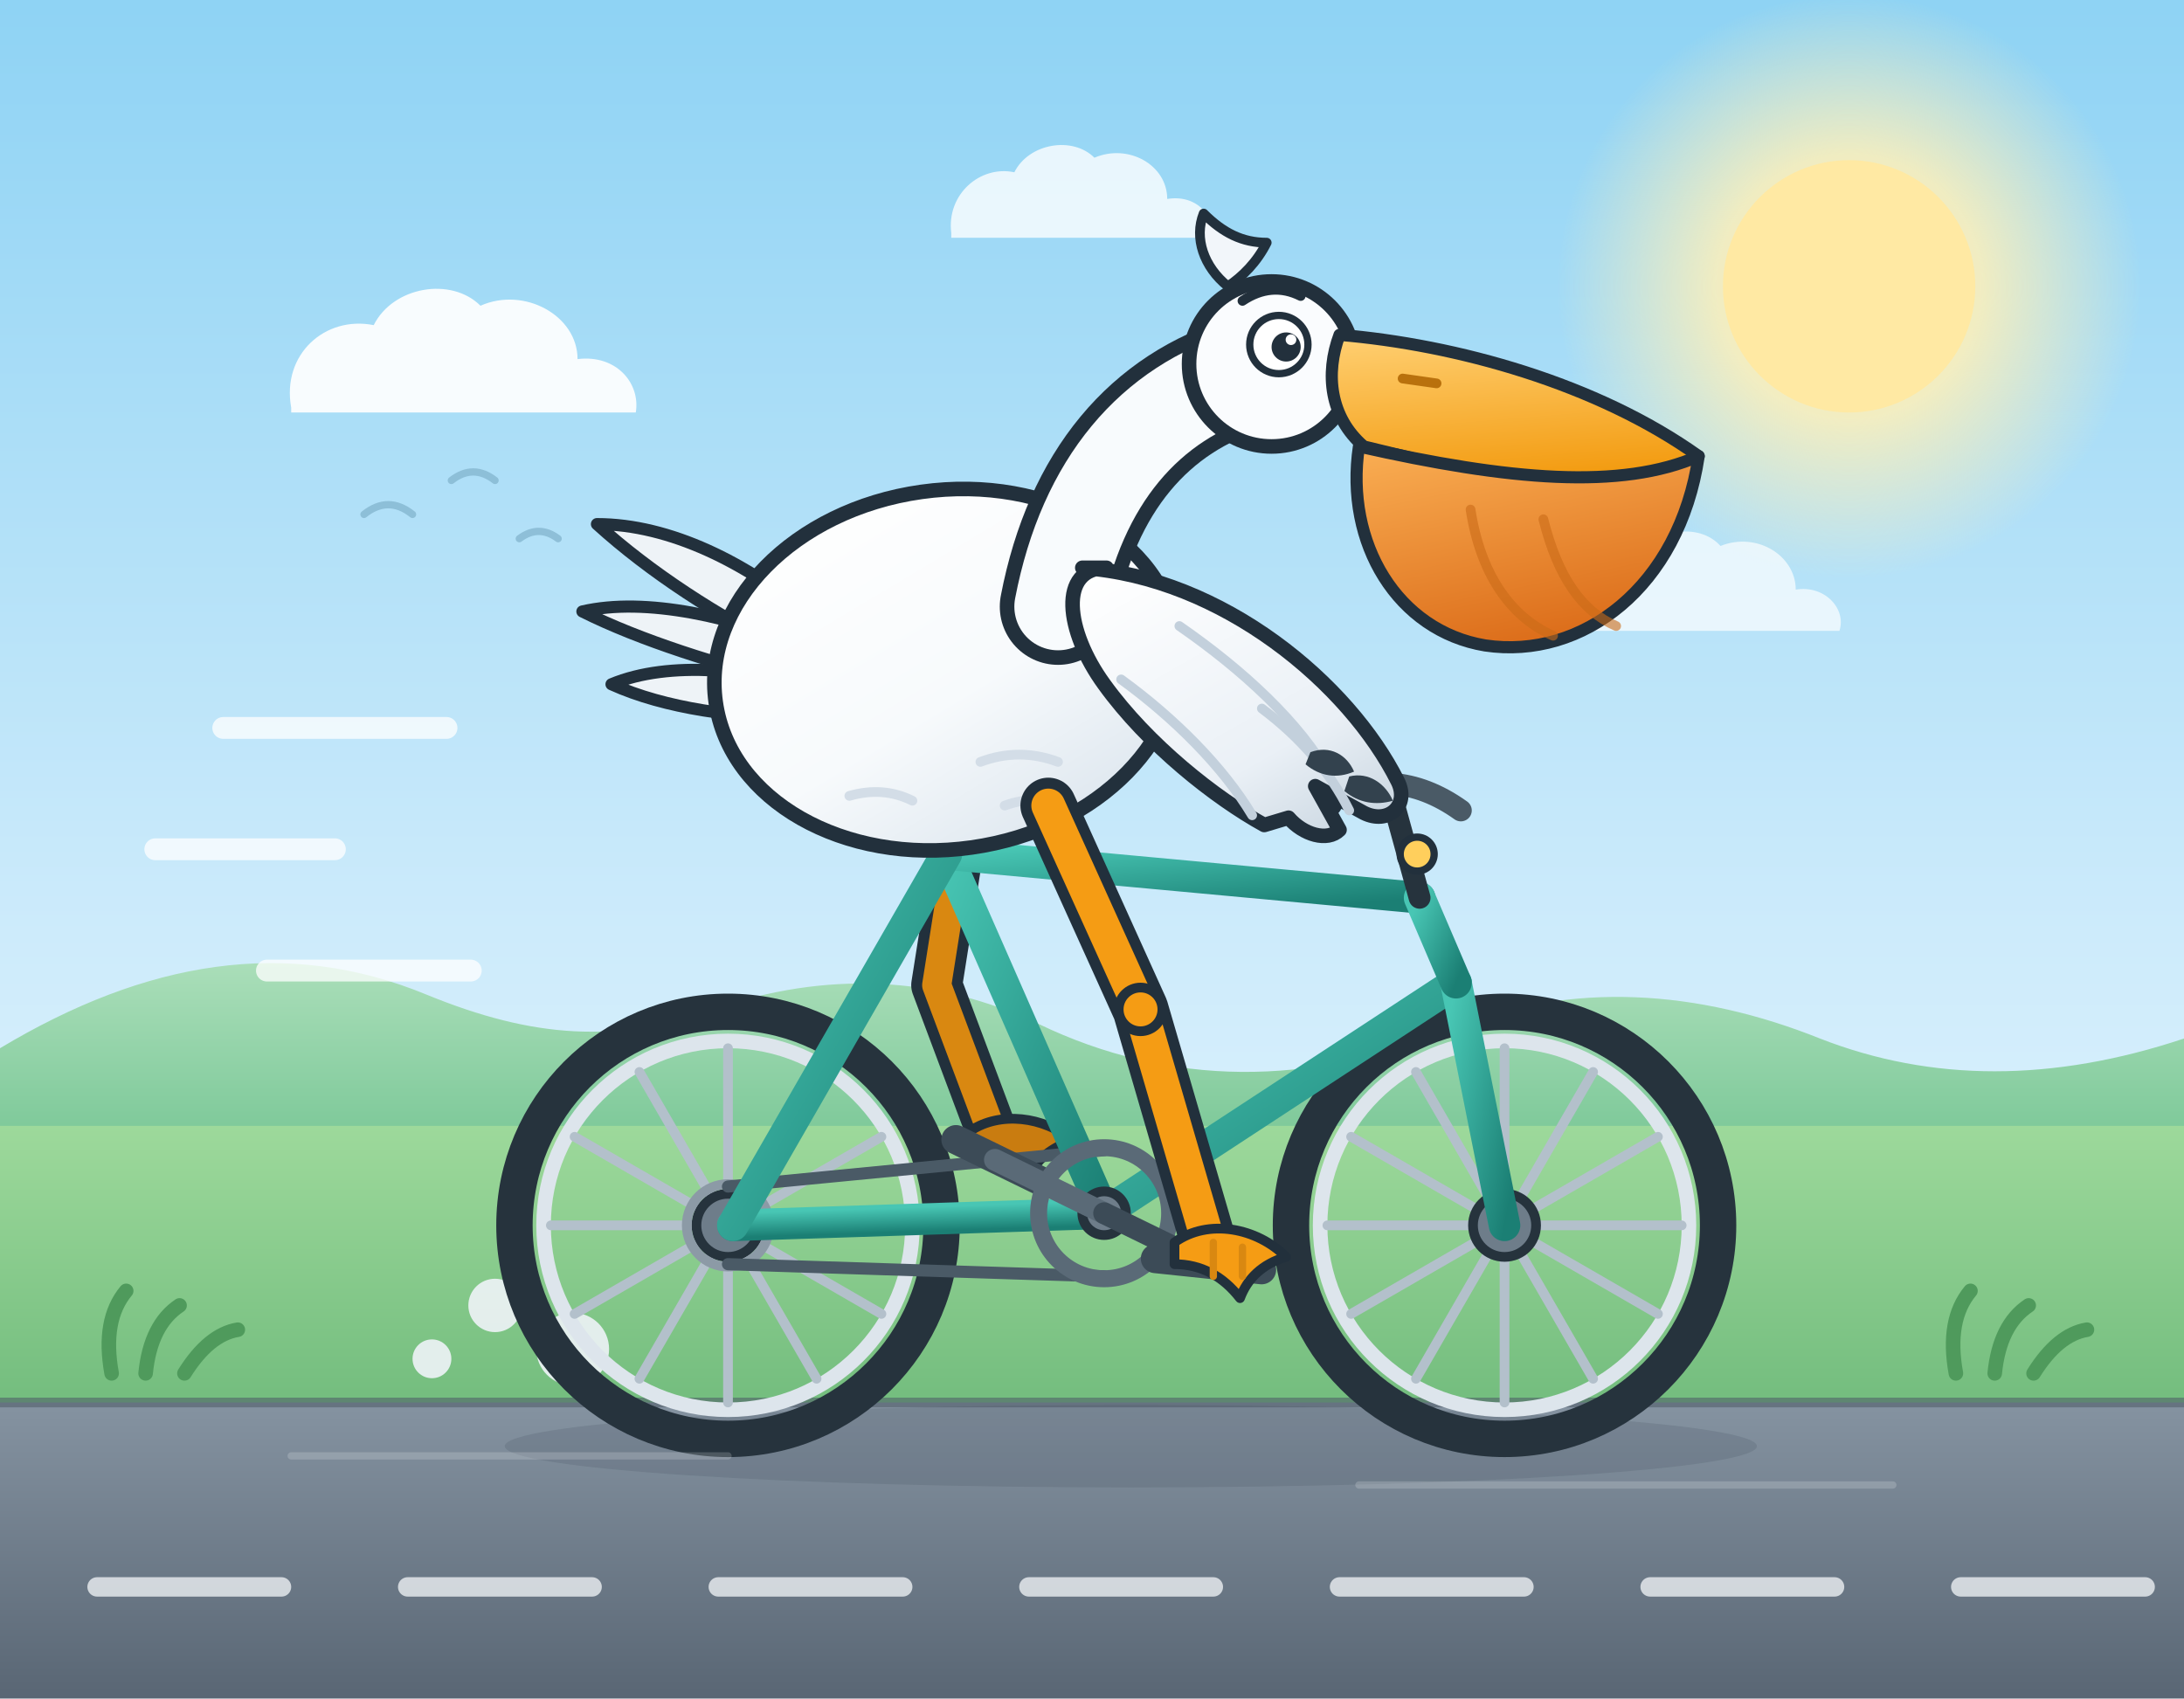
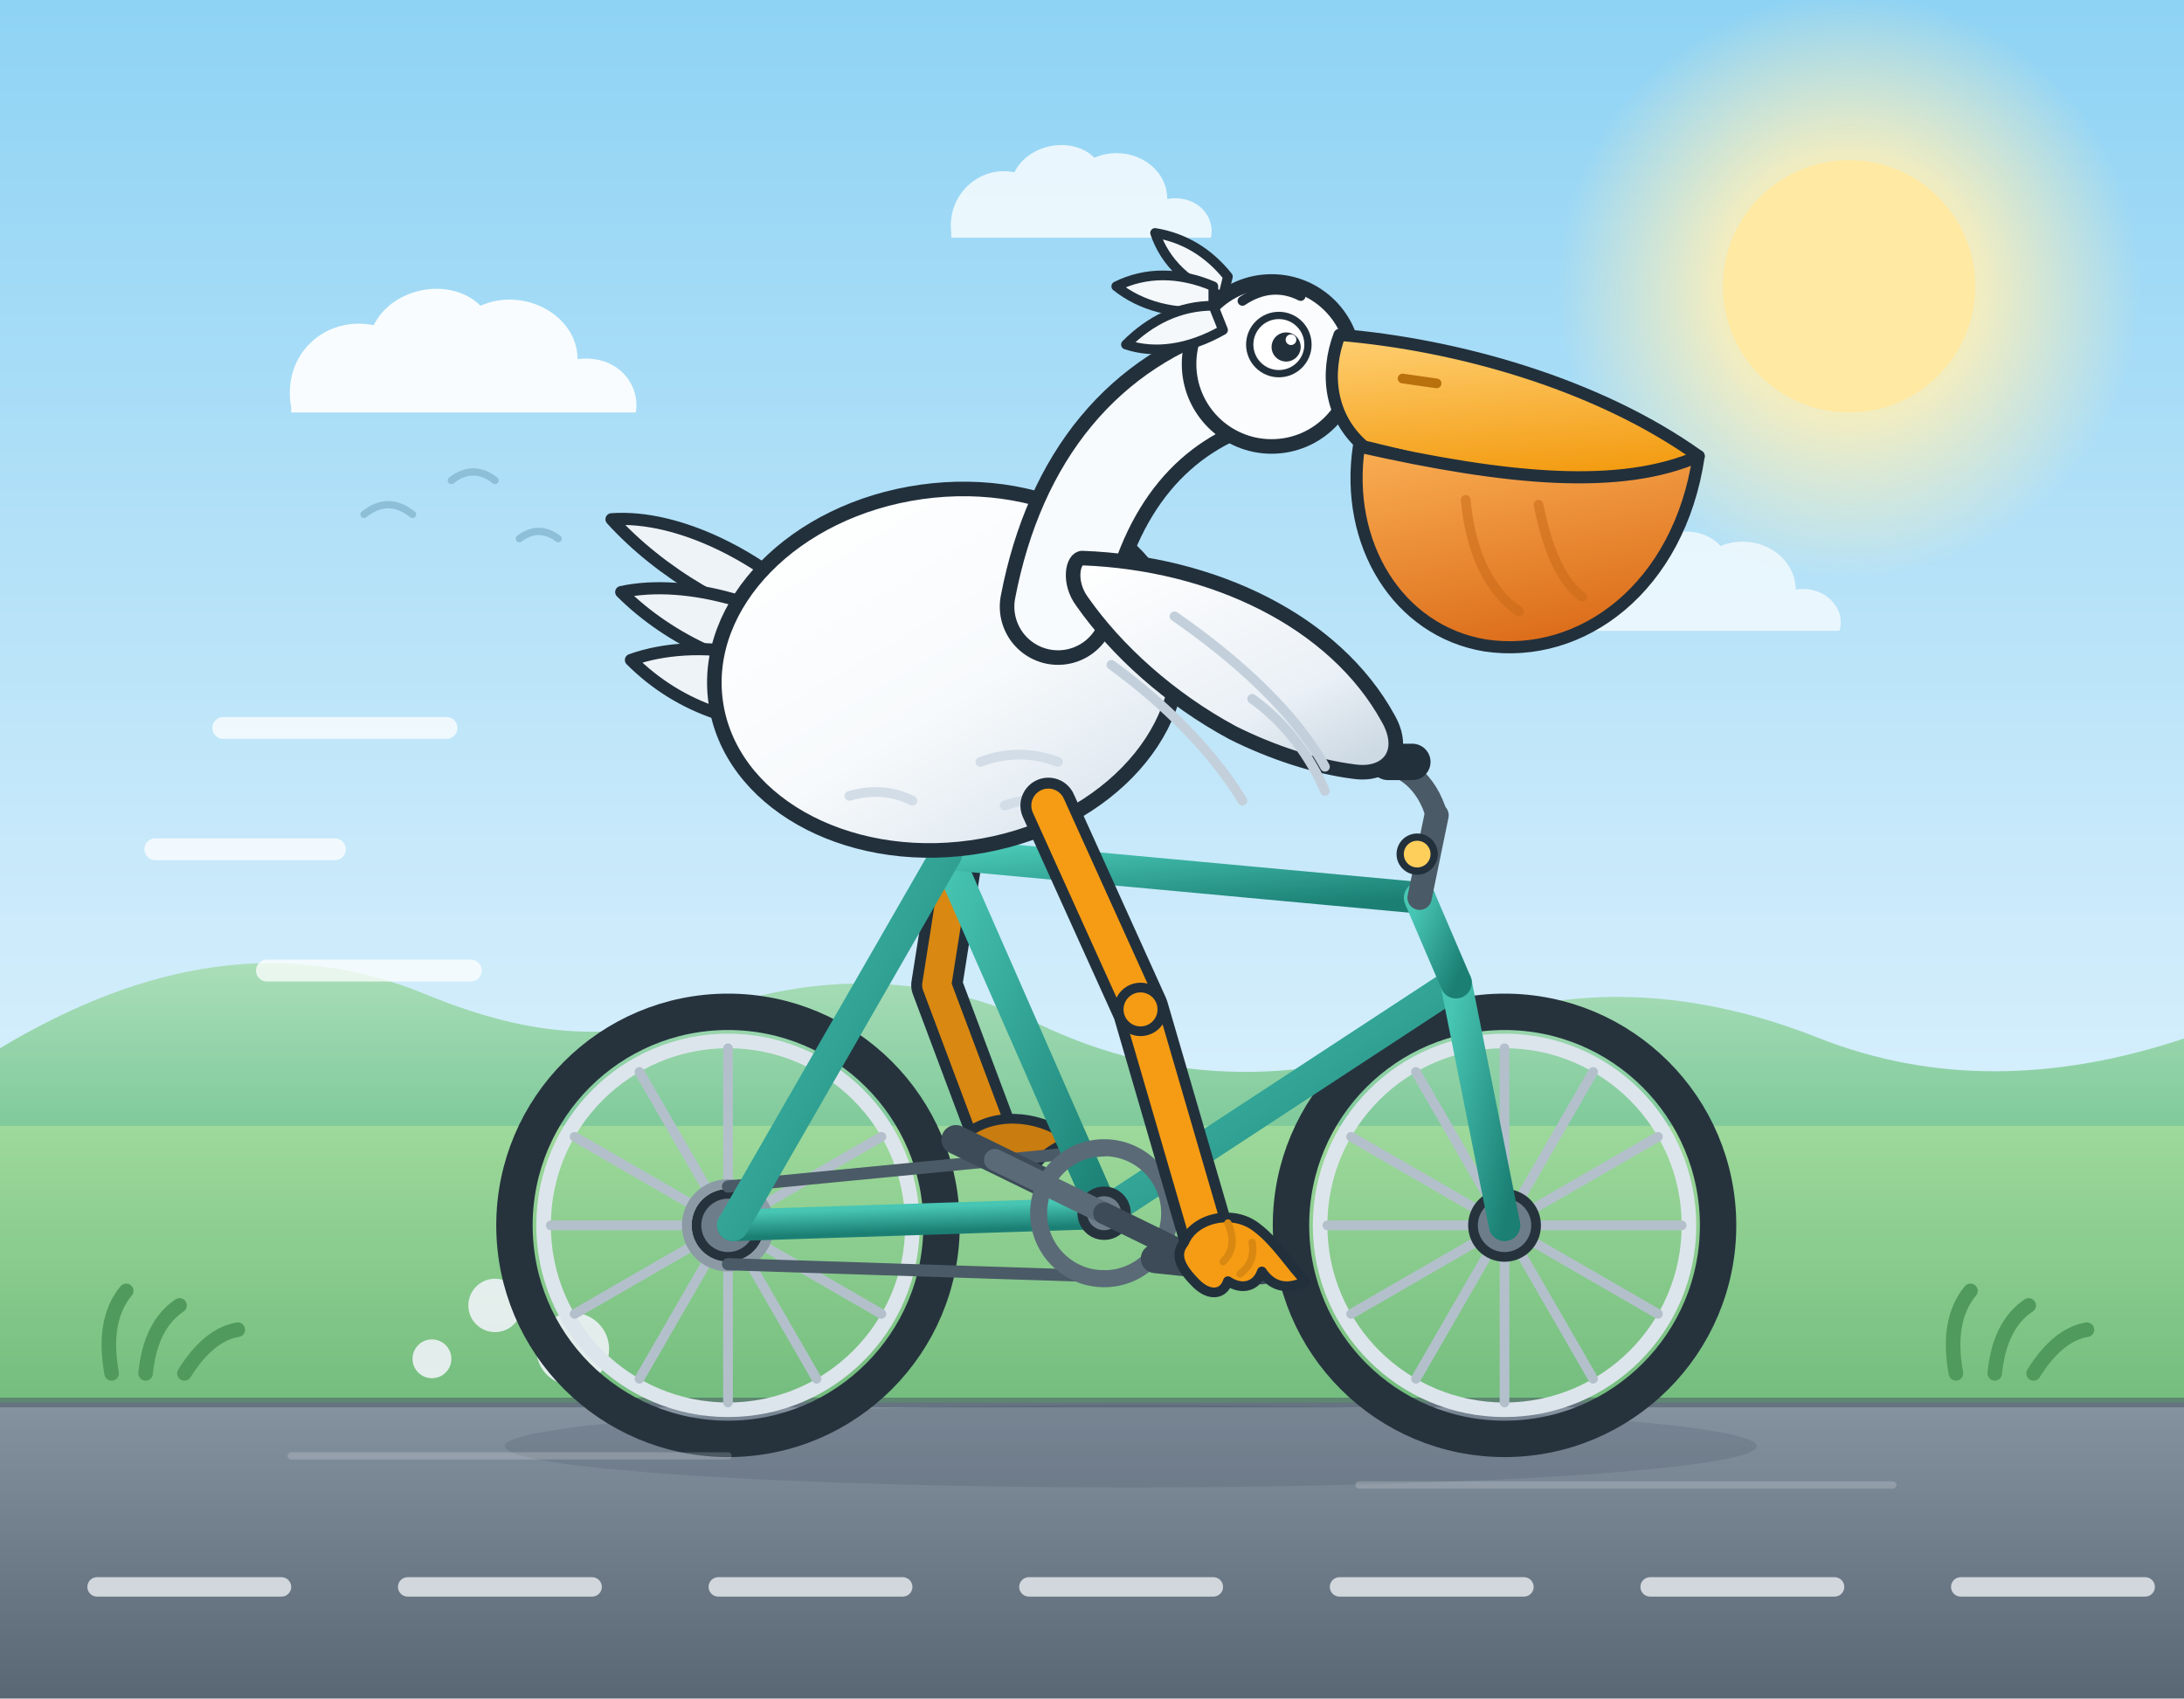
<svg xmlns="http://www.w3.org/2000/svg" width="900" height="700" viewBox="0 0 900 700" role="img" aria-label="Пеликан на велосипеде">
  <defs>
    <linearGradient id="sky" x1="0" y1="0" x2="0" y2="1">
      <stop offset="0" stop-color="#8fd3f4" />
      <stop offset="0.55" stop-color="#cdebfb" />
      <stop offset="1" stop-color="#f2fbff" />
    </linearGradient>
    <radialGradient id="sunGlow" cx="0.5" cy="0.5" r="0.5">
      <stop offset="0.45" stop-color="#fff0b8" stop-opacity="0.85" />
      <stop offset="1" stop-color="#fff0b8" stop-opacity="0" />
    </radialGradient>
    <linearGradient id="bodyGrad" x1="0.15" y1="0" x2="0.7" y2="1">
      <stop offset="0" stop-color="#ffffff" />
      <stop offset="0.6" stop-color="#f7fafc" />
      <stop offset="1" stop-color="#dee7ef" />
    </linearGradient>
    <linearGradient id="beakGrad" x1="0" y1="0" x2="0.2" y2="1">
      <stop offset="0" stop-color="#ffd073" />
      <stop offset="1" stop-color="#f39c12" />
    </linearGradient>
    <linearGradient id="pouchGrad" x1="0.1" y1="0" x2="0.45" y2="1">
      <stop offset="0" stop-color="#f9ad52" />
      <stop offset="1" stop-color="#dc6d1a" />
    </linearGradient>
    <linearGradient id="frameGrad" x1="0" y1="0" x2="1" y2="1">
      <stop offset="0" stop-color="#48c6b4" />
      <stop offset="1" stop-color="#1b7f74" />
    </linearGradient>
    <linearGradient id="roadGrad" x1="0" y1="0" x2="0" y2="1">
      <stop offset="0" stop-color="#8593a1" />
      <stop offset="1" stop-color="#596674" />
    </linearGradient>
    <linearGradient id="meadowGrad" x1="0" y1="0" x2="0" y2="1">
      <stop offset="0" stop-color="#9dd99b" />
      <stop offset="1" stop-color="#72bc7d" />
    </linearGradient>
    <linearGradient id="hillGrad" x1="0" y1="0" x2="0" y2="1">
      <stop offset="0" stop-color="#aadeb9" />
      <stop offset="1" stop-color="#7cc898" />
    </linearGradient>
    <linearGradient id="wingGrad" x1="0.1" y1="0" x2="0.8" y2="1">
      <stop offset="0" stop-color="#ffffff" />
      <stop offset="0.7" stop-color="#eaf0f6" />
      <stop offset="1" stop-color="#cdd9e3" />
    </linearGradient>
  </defs>
  <rect width="900" height="700" fill="url(#sky)" />
  <circle cx="762" cy="118" r="120" fill="url(#sunGlow)" />
  <circle cx="762" cy="118" r="52" fill="#ffe9a3" />
  <g fill="#ffffff" opacity="0.92">
    <path d="M120 168c-4-22 14-38 34-34 8-16 32-20 44-8 18-8 40 4 40 22 16-2 26 10 24 22H120z" />
    <path d="M392 96c-2-16 12-28 26-25 6-12 24-15 33-6 14-6 30 3 30 17 12-2 20 7 18 16H392z" opacity="0.85" />
    <path d="M648 258c-3-17 11-30 27-27 6-13 25-16 34-6 15-6 31 4 31 18 12-2 21 8 18 17H648z" opacity="0.75" />
  </g>
  <g stroke="#84b6cf" stroke-width="3" stroke-linecap="round" fill="none" opacity="0.8">
    <path d="M150 212q10-8 20 0" />
    <path d="M186 198q9-7 18 0" />
    <path d="M214 222q8-6 16 0" />
  </g>
  <path d="M0 470V432c60-36 118-46 176-22 44 18 78 20 118 6 46-16 92-14 134 6 54 26 112 26 170 2 50-20 102-16 152 4 46 18 96 18 150 0v42z" fill="url(#hillGrad)" />
  <rect y="464" width="900" height="118" fill="url(#meadowGrad)" />
  <rect y="578" width="900" height="122" fill="url(#roadGrad)" />
  <path d="M0 578h900" stroke="#4d5966" stroke-width="4" opacity="0.55" />
  <g stroke="#f4f7f9" stroke-width="8" stroke-linecap="round" opacity="0.75">
    <path d="M40 654h76" />
    <path d="M168 654h76" />
    <path d="M296 654h76" />
    <path d="M424 654h76" />
    <path d="M552 654h76" />
    <path d="M680 654h76" />
    <path d="M808 654h76" />
  </g>
  <g stroke="#4f9a5c" stroke-width="6" stroke-linecap="round" fill="none">
    <path d="M46 566q-4-22 6-34" />
    <path d="M60 566q2-20 14-28" />
    <path d="M76 566q10-16 22-18" />
    <path d="M806 566q-4-22 6-34" />
    <path d="M822 566q2-20 14-28" />
    <path d="M838 566q10-16 22-18" />
  </g>
  <g stroke="#ffffff" stroke-width="9" stroke-linecap="round" opacity="0.75">
    <path d="M92 300h92" />
    <path d="M64 350h74" />
    <path d="M110 400h84" />
  </g>
  <ellipse cx="466" cy="596" rx="258" ry="17" fill="#3b4a56" opacity="0.18" />
  <g fill="#eef3f7" opacity="0.9">
    <circle cx="236" cy="556" r="15" />
    <circle cx="204" cy="538" r="11" />
    <circle cx="178" cy="560" r="8" />
  </g>
  <g id="leg-far">
    <path d="M398 330 386 406 410 470" fill="none" stroke="#22303c" stroke-width="21" stroke-linecap="round" stroke-linejoin="round" />
    <path d="M398 330 386 406 410 470" fill="none" stroke="#d98811" stroke-width="12" stroke-linecap="round" stroke-linejoin="round" />
    <g fill="#c97c10" stroke="#22303c" stroke-width="4" stroke-linejoin="round">
      <path d="M400 466c12-8 30-6 42 4-9 3-15 8-18 15-7-7-16-11-24-11 0-4 0-6 0-8z" />
    </g>
  </g>
  <g id="bicycle">
    <g id="wheel-rear">
      <circle cx="300" cy="505" r="88" fill="none" stroke="#26333d" stroke-width="15" />
      <circle cx="300" cy="505" r="76" fill="none" stroke="#dde5ec" stroke-width="6" />
      <g stroke="#b3c0cb" stroke-width="4" stroke-linecap="round">
        <g transform="translate(300 505)">
          <line x1="0" y1="-73" x2="0" y2="73" />
          <line x1="0" y1="-73" x2="0" y2="73" transform="rotate(30)" />
          <line x1="0" y1="-73" x2="0" y2="73" transform="rotate(60)" />
          <line x1="0" y1="-73" x2="0" y2="73" transform="rotate(90)" />
          <line x1="0" y1="-73" x2="0" y2="73" transform="rotate(120)" />
          <line x1="0" y1="-73" x2="0" y2="73" transform="rotate(150)" />
        </g>
      </g>
      <circle cx="300" cy="505" r="13" fill="#6e7d8a" stroke="#26333d" stroke-width="4" />
      <circle cx="300" cy="505" r="17" fill="none" stroke="#8c9aa6" stroke-width="4" />
    </g>
    <g id="wheel-front">
      <circle cx="620" cy="505" r="88" fill="none" stroke="#26333d" stroke-width="15" />
      <circle cx="620" cy="505" r="76" fill="none" stroke="#dde5ec" stroke-width="6" />
      <g stroke="#b3c0cb" stroke-width="4" stroke-linecap="round">
        <g transform="translate(620 505)">
          <line x1="0" y1="-73" x2="0" y2="73" />
          <line x1="0" y1="-73" x2="0" y2="73" transform="rotate(30)" />
          <line x1="0" y1="-73" x2="0" y2="73" transform="rotate(60)" />
          <line x1="0" y1="-73" x2="0" y2="73" transform="rotate(90)" />
          <line x1="0" y1="-73" x2="0" y2="73" transform="rotate(120)" />
          <line x1="0" y1="-73" x2="0" y2="73" transform="rotate(150)" />
        </g>
      </g>
      <circle cx="620" cy="505" r="13" fill="#6e7d8a" stroke="#26333d" stroke-width="4" />
    </g>
    <g stroke="#4a5a66" stroke-width="5" stroke-linecap="round" fill="none">
      <path d="M455 474 300 489" />
      <path d="M455 526 300 521" />
    </g>
    <rect x="386" y="472" width="50" height="12" rx="6" fill="#3c4b57" transform="rotate(26 411 478)" />
    <g fill="none" stroke="url(#frameGrad)" stroke-width="13" stroke-linecap="round" stroke-linejoin="round">
      <path d="M455 500 390 352" />
      <path d="M455 500 600 405" />
      <path d="M390 352 585 370" />
      <path d="M600 405 620 505" />
      <path d="M455 500 302 505" />
      <path d="M390 352 302 505" />
      <path d="M585 370 600 405" />
    </g>
    <path d="M392 348 402 322" stroke="#5a6a77" stroke-width="10" stroke-linecap="round" />
    <path d="M336 330c-12-6-14-20 2-24l64-2c16 2 22 16 8 24-18 10-52 10-74 2z" fill="#7a4b36" stroke="#26333d" stroke-width="5" stroke-linejoin="round" />
-     <path d="M585 370 574 330" fill="none" stroke="#26333d" stroke-width="9" stroke-linecap="round" />
-     <path d="M544 330q30-16 58 4" fill="none" stroke="#4a5a66" stroke-width="9" stroke-linecap="round" />
-     <path d="M534 326 546 330" stroke="#22303c" stroke-width="15" stroke-linecap="round" />
+     <path d="M585 370 592 336" fill="none" stroke="#4a5a66" stroke-width="10" stroke-linecap="round" />
+     <path d="M592 336c-4-14-14-22-26-22" fill="none" stroke="#4a5a66" stroke-width="9" stroke-linecap="round" />
+     <path d="M572 314h10" stroke="#22303c" stroke-width="15" stroke-linecap="round" />
    <circle cx="584" cy="352" r="7" fill="#ffcf5c" stroke="#22303c" stroke-width="3" />
    <circle cx="455" cy="500" r="27" fill="none" stroke="#5a6a77" stroke-width="7" />
    <circle cx="455" cy="500" r="9" fill="#6e7d8a" stroke="#26333d" stroke-width="4" />
    <path d="M455 500 410 478" stroke="#5a6a77" stroke-width="9" stroke-linecap="round" />
    <path d="M455 500 498 521" stroke="#3c4b57" stroke-width="9" stroke-linecap="round" />
  </g>
  <g id="pelican">
    <g fill="#eef3f7" stroke="#22303c" stroke-width="5" stroke-linejoin="round">
-       <path d="M324 268C296 254 268 236 246 216c30 0 62 16 88 38z" />
-       <path d="M328 282c-32-8-64-18-88-30 26-6 62 2 96 16z" />
-       <path d="M332 296c-28 0-58-4-80-14 24-10 58-6 88 2z" />
+       <path d="M334 262C302 254 272 236 252 214c28-2 62 16 84 38z" />
+       <path d="M338 280C306 278 276 264 256 244c28-6 64 6 86 22z" />
+       <path d="M340 298C308 302 280 292 260 272c28-10 64-2 86 12z" />
    </g>
    <ellipse cx="390" cy="276" rx="96" ry="74" fill="url(#bodyGrad)" stroke="#22303c" stroke-width="6" transform="rotate(-8 390 276)" />
    <g fill="none" stroke="#d3dde7" stroke-width="4" stroke-linecap="round">
      <path d="M404 314q16-6 32 0" />
      <path d="M414 332q14-5 28 0" />
      <path d="M350 328q14-4 26 2" />
    </g>
    <g fill="none" stroke-linecap="round">
      <path d="M436 250c10-52 38-84 78-96" stroke="#22303c" stroke-width="48" />
      <path d="M436 250c10-52 38-84 78-96" stroke="#f8fbfd" stroke-width="36" />
    </g>
    <circle cx="524" cy="150" r="34" fill="#fafcfe" stroke="#22303c" stroke-width="6" />
-     <path d="M506 118c-10-8-14-20-10-30 8 8 16 12 26 12-4 8-10 14-16 18z" fill="#f2f6fa" stroke="#22303c" stroke-width="4" stroke-linejoin="round" />
+     <g fill="#f4f8fb" stroke="#22303c" stroke-width="4" stroke-linejoin="round">
+       <path d="M504 122c-14-4-24-14-28-26 12 2 22 8 30 18z" />
+       <path d="M500 128c-16 2-30-2-40-10 12-6 26-6 40 0z" />
+       <path d="M504 136c-14 8-28 10-40 6 10-10 22-16 36-16z" />
+     </g>
    <path d="M552 138c48 4 106 20 148 50-14 10-42 14-72 12l-66-16c-14-12-16-30-10-46z" fill="url(#beakGrad)" stroke="#22303c" stroke-width="5" stroke-linejoin="round" />
    <path d="M578 156l14 2" stroke="#b9710d" stroke-width="4" stroke-linecap="round" />
    <path d="M560 184c62 14 108 18 140 4-8 54-48 84-88 78-36-6-58-42-52-82z" fill="url(#pouchGrad)" stroke="#22303c" stroke-width="5" stroke-linejoin="round" />
-     <g fill="none" stroke="#c96a17" stroke-width="4" stroke-linecap="round" opacity="0.6">
-       <path d="M606 210c4 26 16 44 34 52" />
-       <path d="M636 214c6 24 16 38 30 44" />
+     <g fill="none" stroke="#c96a17" stroke-width="4" stroke-linecap="round" opacity="0.55">
+       <path d="M604 206c2 22 10 38 22 46" />
+       <path d="M634 208c4 20 10 32 18 38" />
    </g>
    <circle cx="527" cy="142" r="12" fill="#ffffff" stroke="#22303c" stroke-width="3" />
    <circle cx="530" cy="143" r="6" fill="#22303c" />
    <circle cx="532" cy="140" r="2.2" fill="#ffffff" />
    <path d="M512 124q12-8 24-2" fill="none" stroke="#22303c" stroke-width="4" stroke-linecap="round" />
-     <path d="M446 234c58 4 110 48 130 88 5 10-4 18-14 13l-20-11 10 18c-5 5-15 2-21-5l-10 3c-20-11-48-33-66-58-16-22-19-48 1-48z" fill="url(#wingGrad)" stroke="#22303c" stroke-width="6" stroke-linejoin="round" />
+     <path d="M446 230c54 2 104 26 126 66 8 14 0 24-14 22-16-2-34-8-50-16-26-14-48-34-62-54-6-8-4-18 0-18z" fill="url(#wingGrad)" stroke="#22303c" stroke-width="6" stroke-linejoin="round" />
    <g fill="none" stroke="#c3d0dc" stroke-width="4" stroke-linecap="round">
-       <path d="M486 258c26 18 50 40 62 62" />
-       <path d="M462 280c22 16 42 36 54 56" />
-       <path d="M520 292c16 12 28 26 36 42" />
-     </g>
-     <g fill="#33424e">
-       <path d="M556 320c8-2 15 3 18 10-7 2-14 1-20-4z" />
-       <path d="M540 310c8-3 15 1 18 8-7 3-14 2-20-3z" />
+       <path d="M484 254c26 18 50 40 62 62" />
+       <path d="M458 274c22 16 42 36 54 56" />
+       <path d="M516 288c14 10 24 24 30 38" />
    </g>
    <path d="M432 332 470 416 498 512" fill="none" stroke="#22303c" stroke-width="23" stroke-linecap="round" stroke-linejoin="round" />
    <path d="M432 332 470 416 498 512" fill="none" stroke="#f59c14" stroke-width="14" stroke-linecap="round" stroke-linejoin="round" />
    <circle cx="470" cy="416" r="9" fill="#f59c14" stroke="#22303c" stroke-width="4" />
    <rect x="470" y="515" width="56" height="12" rx="6" fill="#3c4b57" transform="rotate(6 498 521)" />
-     <path d="M484 512c14-10 34-6 46 6-10 3-16 9-19 17-7-9-16-14-27-14z" fill="#f59c14" stroke="#22303c" stroke-width="4" stroke-linejoin="round" />
-     <g stroke="#d98811" stroke-width="3" stroke-linecap="round">
-       <path d="M500 512v14" />
-       <path d="M512 514v12" />
+     <path d="M488 512c4-10 20-14 30-6 8 6 14 16 20 22-8 4-14 2-18-4-2 6-8 8-14 4-2 6-8 6-13 1-7-7-9-12-5-17z" fill="#f59c14" stroke="#22303c" stroke-width="4" stroke-linejoin="round" />
+     <g stroke="#d98811" stroke-width="3" stroke-linecap="round" fill="none">
+       <path d="M506 504c3 7 2 12-2 16" />
+       <path d="M516 512c1 6-1 10-5 13" />
    </g>
  </g>
  <g stroke="#ffffff" stroke-width="3" stroke-linecap="round" opacity="0.18">
    <path d="M120 600h180" />
    <path d="M560 612h220" />
  </g>
</svg>
